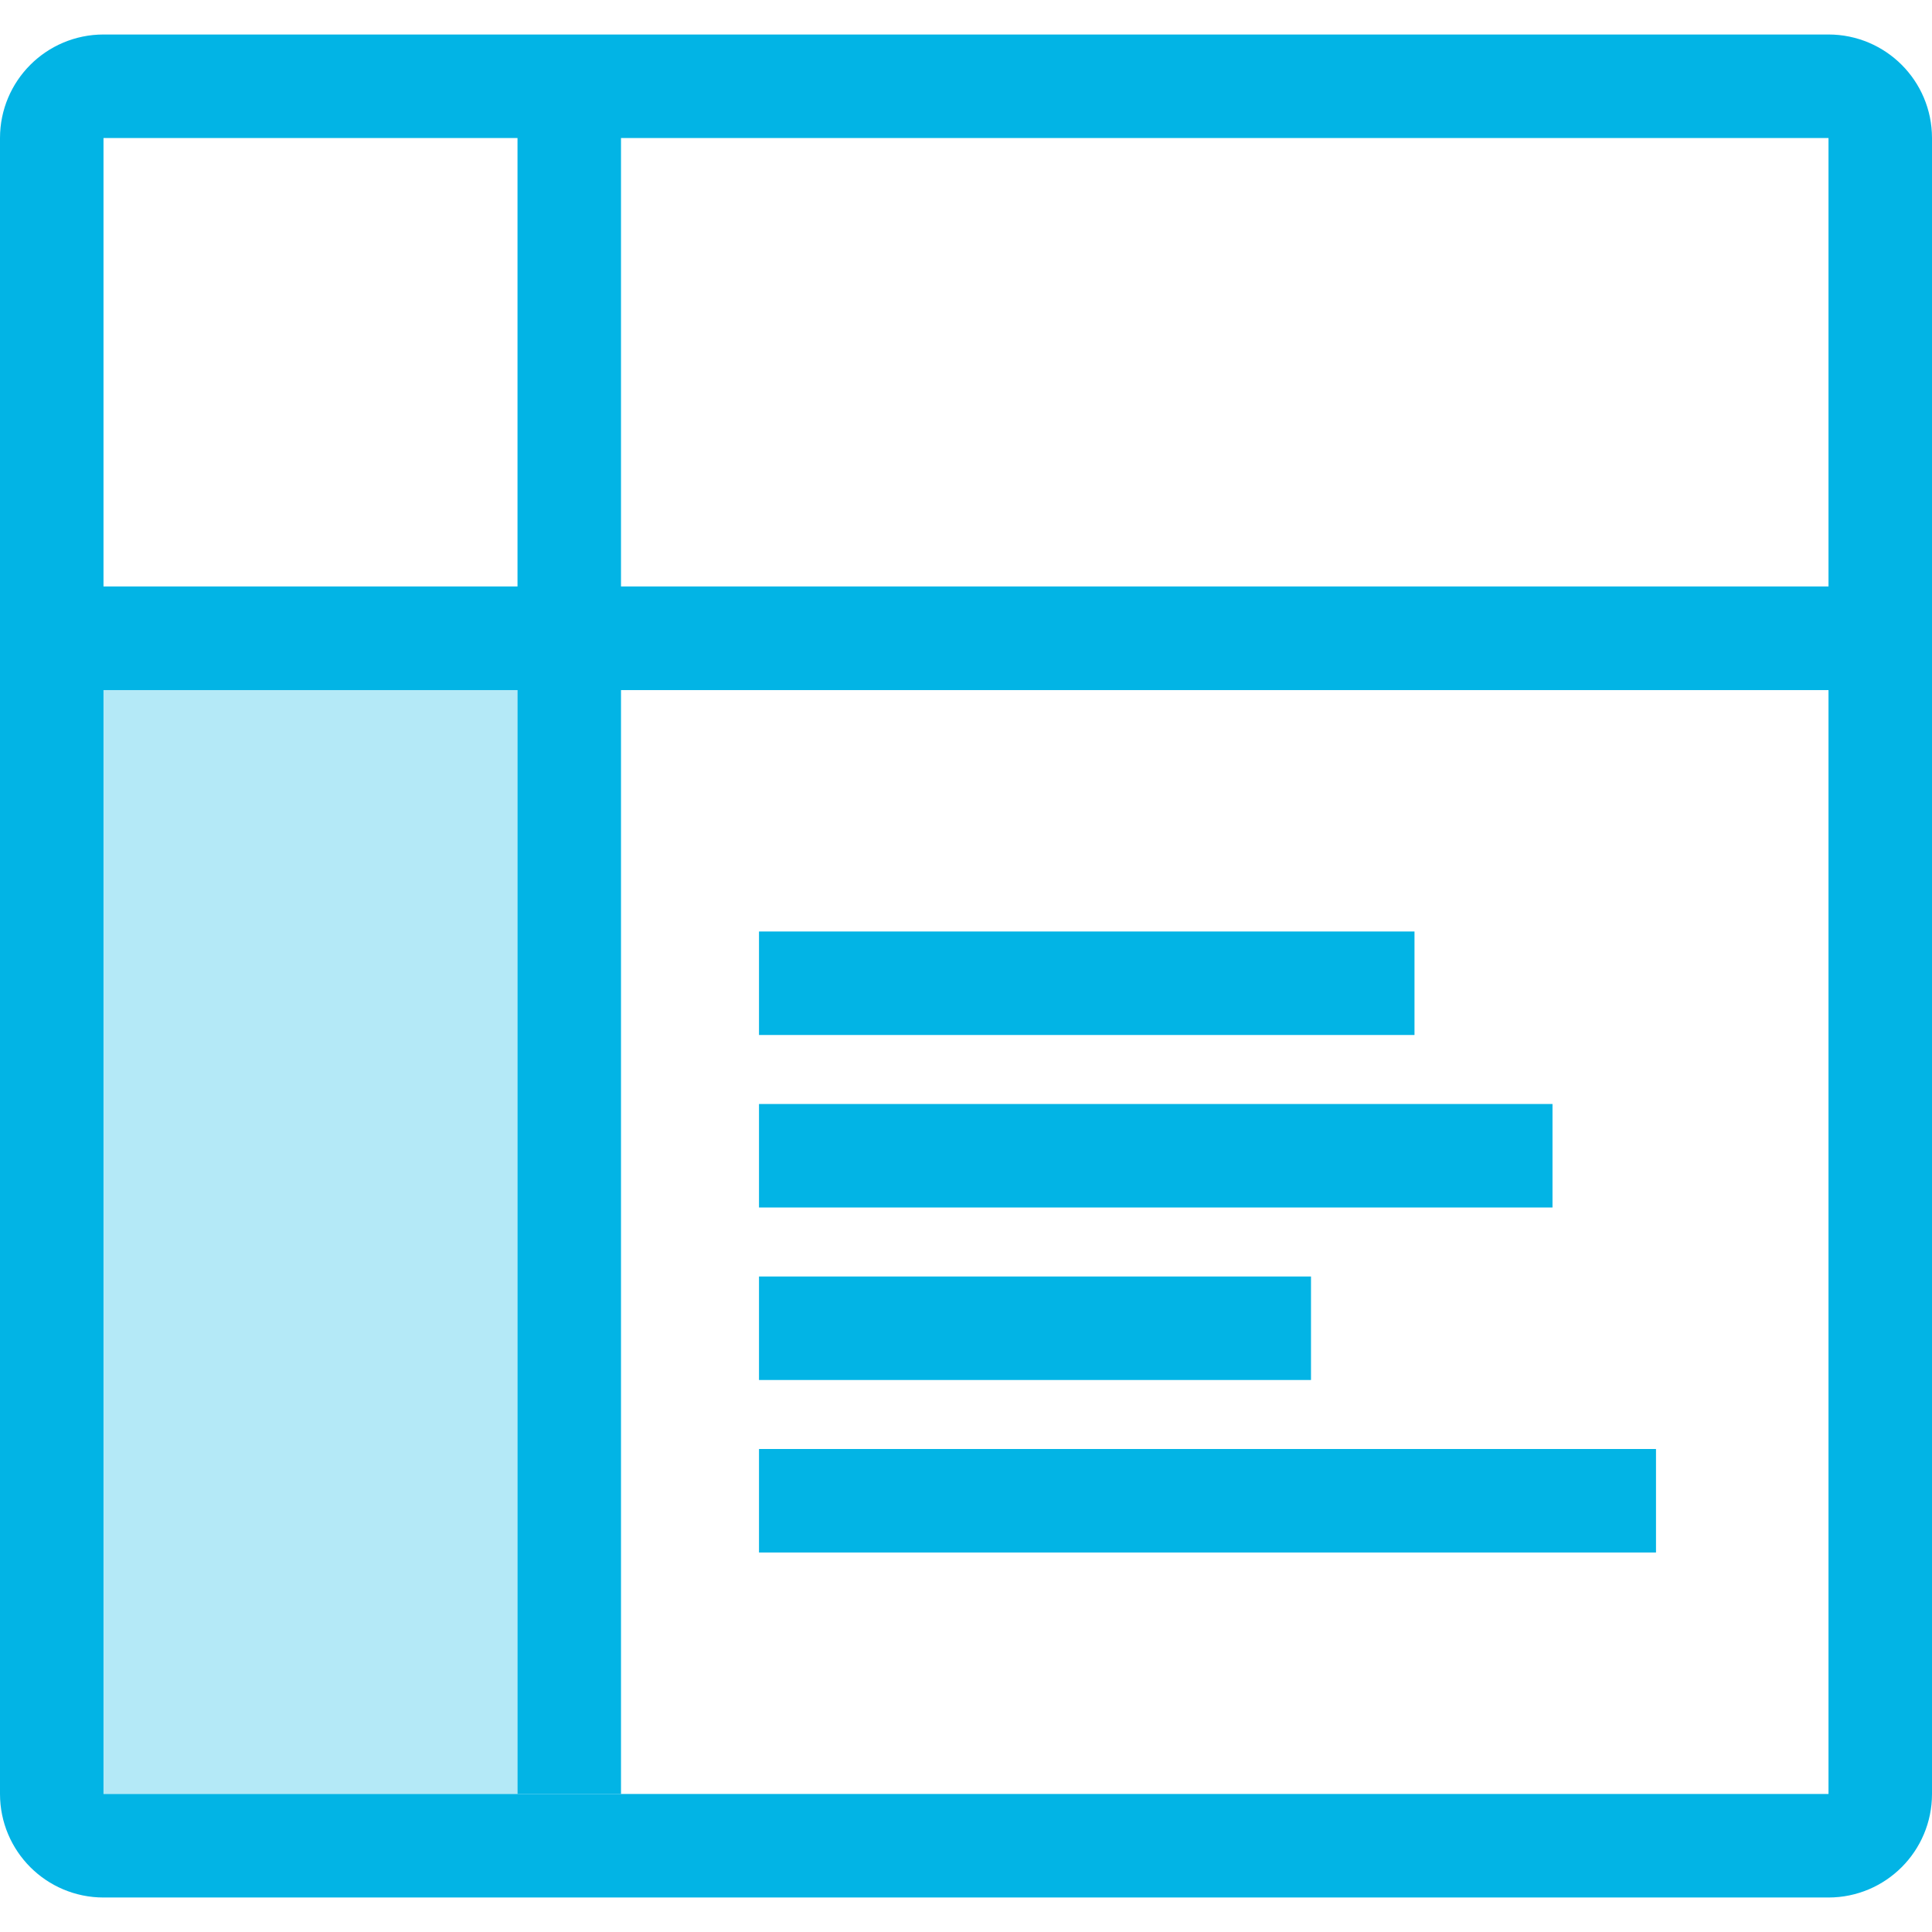
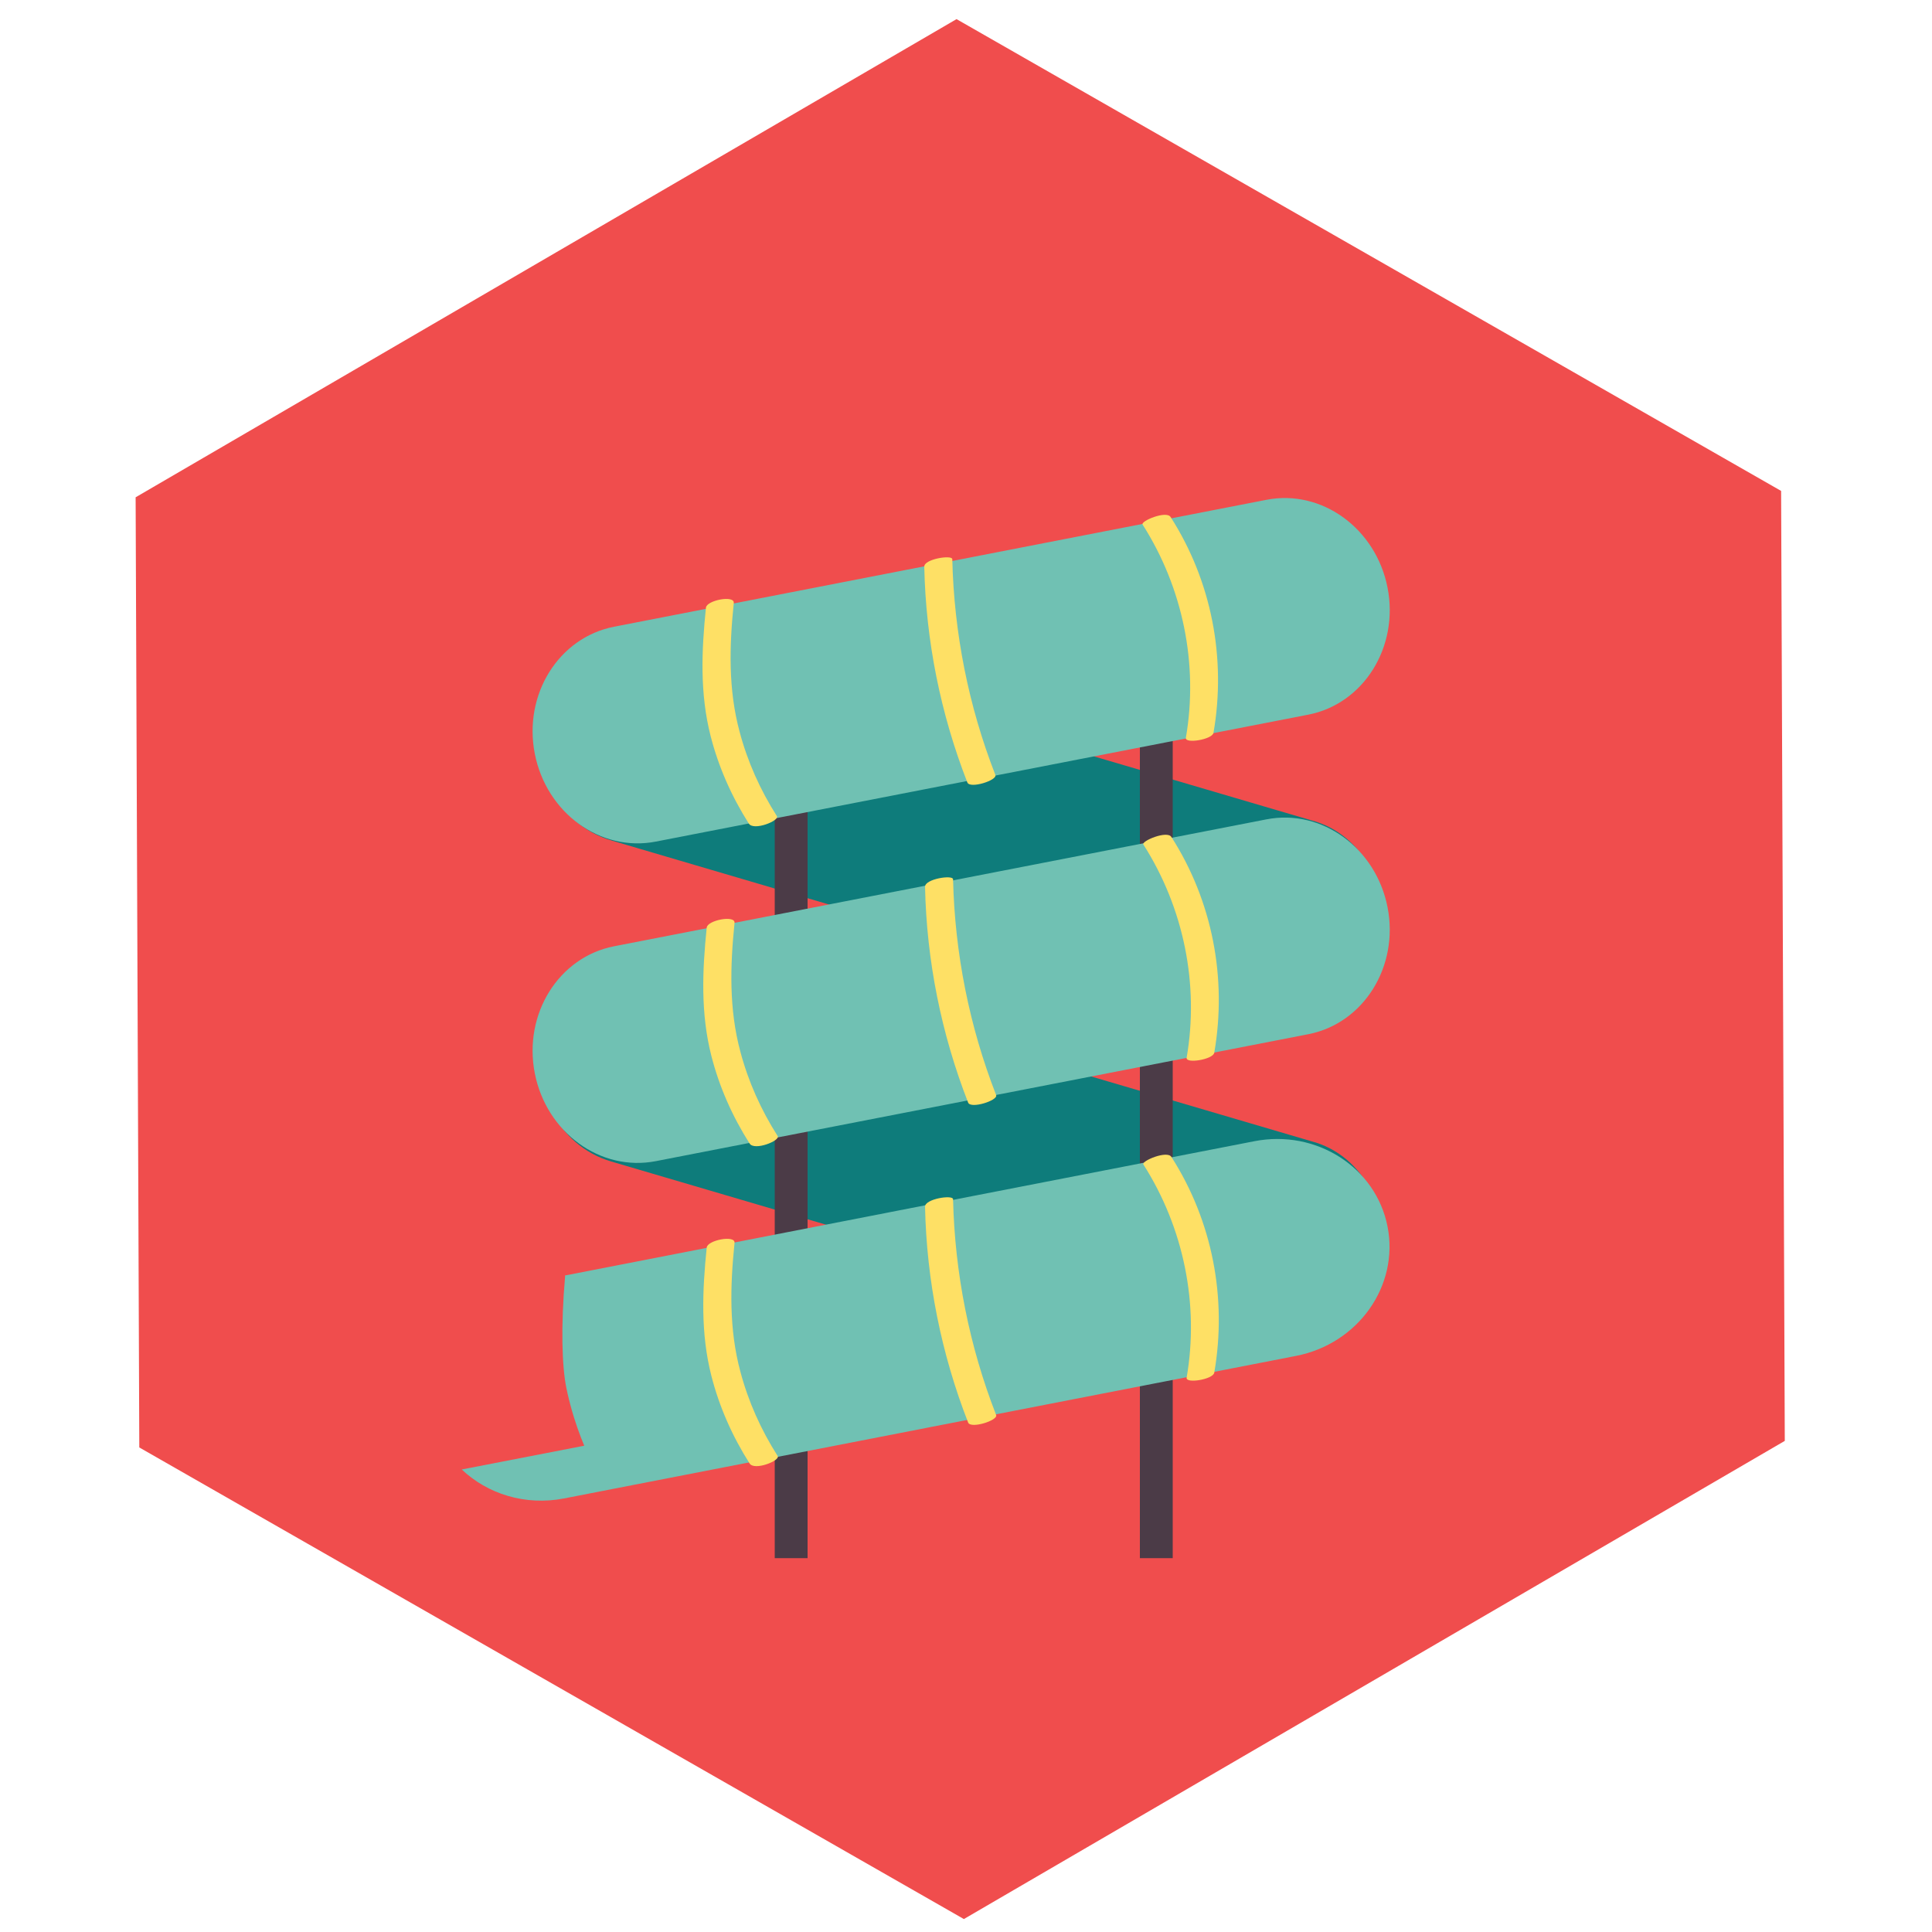
- <svg xmlns="http://www.w3.org/2000/svg" width="56px" height="56px" viewBox="0 0 56 56" version="1.1">
-   <g id="features03" stroke="none" stroke-width="1" fill="none" fill-rule="evenodd">
-     <g id="icon" transform="translate(0, 1)">
-       <path d="M1.5,17.5 L54.5,17.5 L54.5,3 C54.5,2.172 53.828,1.5 53,1.5 L3,1.5 C2.172,1.5 1.5,2.172 1.5,3 L1.5,17.5 Z" id="path" stroke="#02B4E5" stroke-width="3" />
-       <path d="M1.5,17.5 L1.5,51 C1.5,51.828 2.172,52.5 3,52.5 L53,52.5 C53.828,52.5 54.5,51.828 54.5,51 L54.5,17.5 L1.5,17.5 Z" id="path" stroke="#02B4E5" stroke-width="3" />
-       <rect id="path" fill="#02B4E5" x="15" y="2" width="3" height="49" />
-       <rect id="path" fill="#02B4E5" opacity="0.3" x="3" y="19" width="12" height="32" />
-       <g id="code" transform="translate(22, 26)" fill="#02B4E5">
-         <rect id="path" x="0" y="0" width="19" height="3" />
-         <rect id="path" x="0" y="5" width="23" height="3" />
-         <rect id="path" x="0" y="10" width="16" height="3" />
-         <rect id="path" x="0" y="15" width="26" height="3" />
+ <svg xmlns="http://www.w3.org/2000/svg" version="1.1" id="Layer_1" x="0px" y="0px" width="52px" height="52px" viewBox="0 0 1000 1000" style="enable-background:new 0 0 1000 1000;" xml:space="preserve">
+   <style type="text/css">
+ 	.st0{fill:#F04D4D;}
+ 	.st1{fill:#0E7C7B;}
+ 	.st2{fill:#4B3B47;}
+ 	.st3{fill:#70C1B3;}
+ 	.st4{fill:#FEE065;}
+ </style>
+   <g id="bg">
+     <polygon class="st0" points="921.9,254.1 923.8,745.8 498.9,993.3 72.1,749.2 70.2,257.4 495.1,9.9  " />
+   </g>
+   <g id="_x31_-2">
+     <path class="st1" d="M348.3,326.4l164.2,48.3l1.7,1.5l164.2,48.3c28,7.2,43.5,38.2,34.7,68.2c-8.8,30-38.7,47.6-66.7,39.4   l-164.2-48.3l-1.7-0.5L316.4,435c-28-8.2-43.5-39.2-34.7-69.2C290.5,335.8,320.3,318.1,348.3,326.4z" />
+   </g>
+   <g id="_x33_-4">
+     <path class="st1" d="M348.3,492.5l164.2,48.3l1.7,1.5l164.2,48.3c28,7.2,43.5,38.2,34.7,68.2s-38.7,47.6-66.7,39.4L482.3,650   l-1.7-0.5l-164.2-48.3c-28-8.2-43.5-39.2-34.7-69.2C290.5,502,320.3,484.3,348.3,492.5z" />
+   </g>
+   <g id="l">
+     <rect x="401" y="417.5" class="st2" width="17" height="389" />
+   </g>
+   <g id="r">
+     <rect x="590" y="339" class="st2" width="17" height="467.5" />
+   </g>
+   <g id="_x33_">
+     <path class="st3" d="M292.5,660.6c-2.3,26.1-1.6,46.6,0.6,57.6c0.9,4.5,2.1,8.9,2.1,8.9c2.3,8.7,5,15.9,7.2,21.2L239,760.6   l-0.1-0.1c13.3,12.7,32.9,19,53,15.1l188.5-36.7l2-0.4l188.5-36.7c32.1-6.3,53.3-36.2,47.3-66.9s-36.9-50.5-69-44.2l-188.5,36.7   l-2,0.4l-166.3,32.4" />
+   </g>
+   <g id="_x33__1_">
+     <g>
+       <g>
+         <g>
+           <path class="st4" d="M478.8,624.6c0.8,38.2,8.4,76.1,22.3,111.7c1.3,3.4,15.6-1.1,14.5-3.9c-13.9-35.6-21.4-73.5-22.3-111.7      C493.2,618.3,478.7,620.5,478.8,624.6L478.8,624.6z" />
+         </g>
+       </g>
+       <g>
+         <g>
+           <path class="st4" d="M365.8,645.7c-2.3,22.3-3.2,44.5,2.4,66.4c4.1,16.1,10.9,31.4,19.8,45.4c2.5,3.9,16-1.5,14.5-3.9      c-8.6-13.5-15.2-28.2-19.3-43.7c-5.9-21.9-5.3-44.2-3-66.6C380.6,639.1,366.2,641.9,365.8,645.7L365.8,645.7z" />
+         </g>
+       </g>
+       <g>
+         <g>
+           <path class="st4" d="M591.8,602.7c20.8,32.6,29,72.3,22.4,110.4c-0.6,3.2,13.7,0.9,14.3-2.6c6.7-38.6-1-78.6-22.2-111.7      C604.1,595.3,590.7,600.9,591.8,602.7L591.8,602.7z" />
+         </g>
+       </g>
+     </g>
+   </g>
+   <g id="_x32_">
+     <path class="st3" d="M655.5,424.1l-168,32.7l-1.7,0.3l-168,32.7c-28.6,5.6-47,35-41,65.7c6,30.7,34,51.1,62.7,45.5l168-32.7   l1.7-0.3l168-32.7c28.6-5.6,47-35,41-65.7S684.1,418.5,655.5,424.1z" />
+   </g>
+   <g id="_x32__1_">
+     <g>
+       <g>
+         <g>
+           <path class="st4" d="M478.8,459c0.8,38.2,8.4,76.1,22.3,111.7c1.3,3.4,15.6-1.1,14.5-3.9c-13.9-35.6-21.4-73.5-22.3-111.7      C493.2,452.7,478.7,454.9,478.8,459L478.8,459z" />
+         </g>
+       </g>
+       <g>
+         <g>
+           <path class="st4" d="M365.8,480.1c-2.3,22.3-3.2,44.5,2.4,66.4c4.1,16.1,10.9,31.4,19.8,45.4c2.5,3.9,16-1.5,14.5-3.9      c-8.6-13.5-15.2-28.2-19.3-43.7c-5.9-21.9-5.3-44.2-3-66.6C380.6,473.5,366.2,476.3,365.8,480.1L365.8,480.1z" />
+         </g>
+       </g>
+       <g>
+         <g>
+           <path class="st4" d="M591.8,437.1c20.8,32.6,29,72.3,22.4,110.4c-0.6,3.2,13.7,0.9,14.3-2.6c6.7-38.6-1-78.6-22.2-111.7      C604.1,429.7,590.7,435.3,591.8,437.1L591.8,437.1z" />
+         </g>
+       </g>
+     </g>
+   </g>
+   <g id="_x31_">
+     <path class="st3" d="M655.5,258.7l-168,32.7l-1.7,0.3l-168,32.7c-28.6,5.6-47,35-41,65.7s34,51.1,62.7,45.5l168-32.7l1.7-0.3   l168-32.7c28.6-5.6,47-35,41-65.7S684.1,253.1,655.5,258.7z" />
+   </g>
+   <g id="_x31__1_">
+     <g>
+       <g>
+         <g>
+           <path class="st4" d="M478.4,293.3c0.8,38.2,8.4,76.1,22.3,111.7c1.3,3.4,15.6-1.1,14.5-3.9c-13.9-35.6-21.4-73.5-22.3-111.7      C492.8,287.1,478.3,289.3,478.4,293.3L478.4,293.3z" />
+         </g>
+       </g>
+       <g>
+         <g>
+           <path class="st4" d="M365.4,314.5c-2.3,22.3-3.2,44.5,2.4,66.4c4.1,16.1,10.9,31.4,19.8,45.4c2.5,3.9,16-1.5,14.5-3.9      c-8.6-13.5-15.2-28.2-19.3-43.7c-5.9-21.9-5.3-44.2-3-66.6C380.2,307.9,365.8,310.7,365.4,314.5L365.4,314.5z" />
+         </g>
+       </g>
+       <g>
+         <g>
+           <path class="st4" d="M591.4,271.5c20.8,32.6,29,72.3,22.4,110.4c-0.6,3.2,13.7,0.9,14.3-2.6c6.7-38.6-1-78.6-22.2-111.7      C603.7,264.1,590.3,269.7,591.4,271.5L591.4,271.5z" />
+         </g>
      </g>
    </g>
  </g>
</svg>
